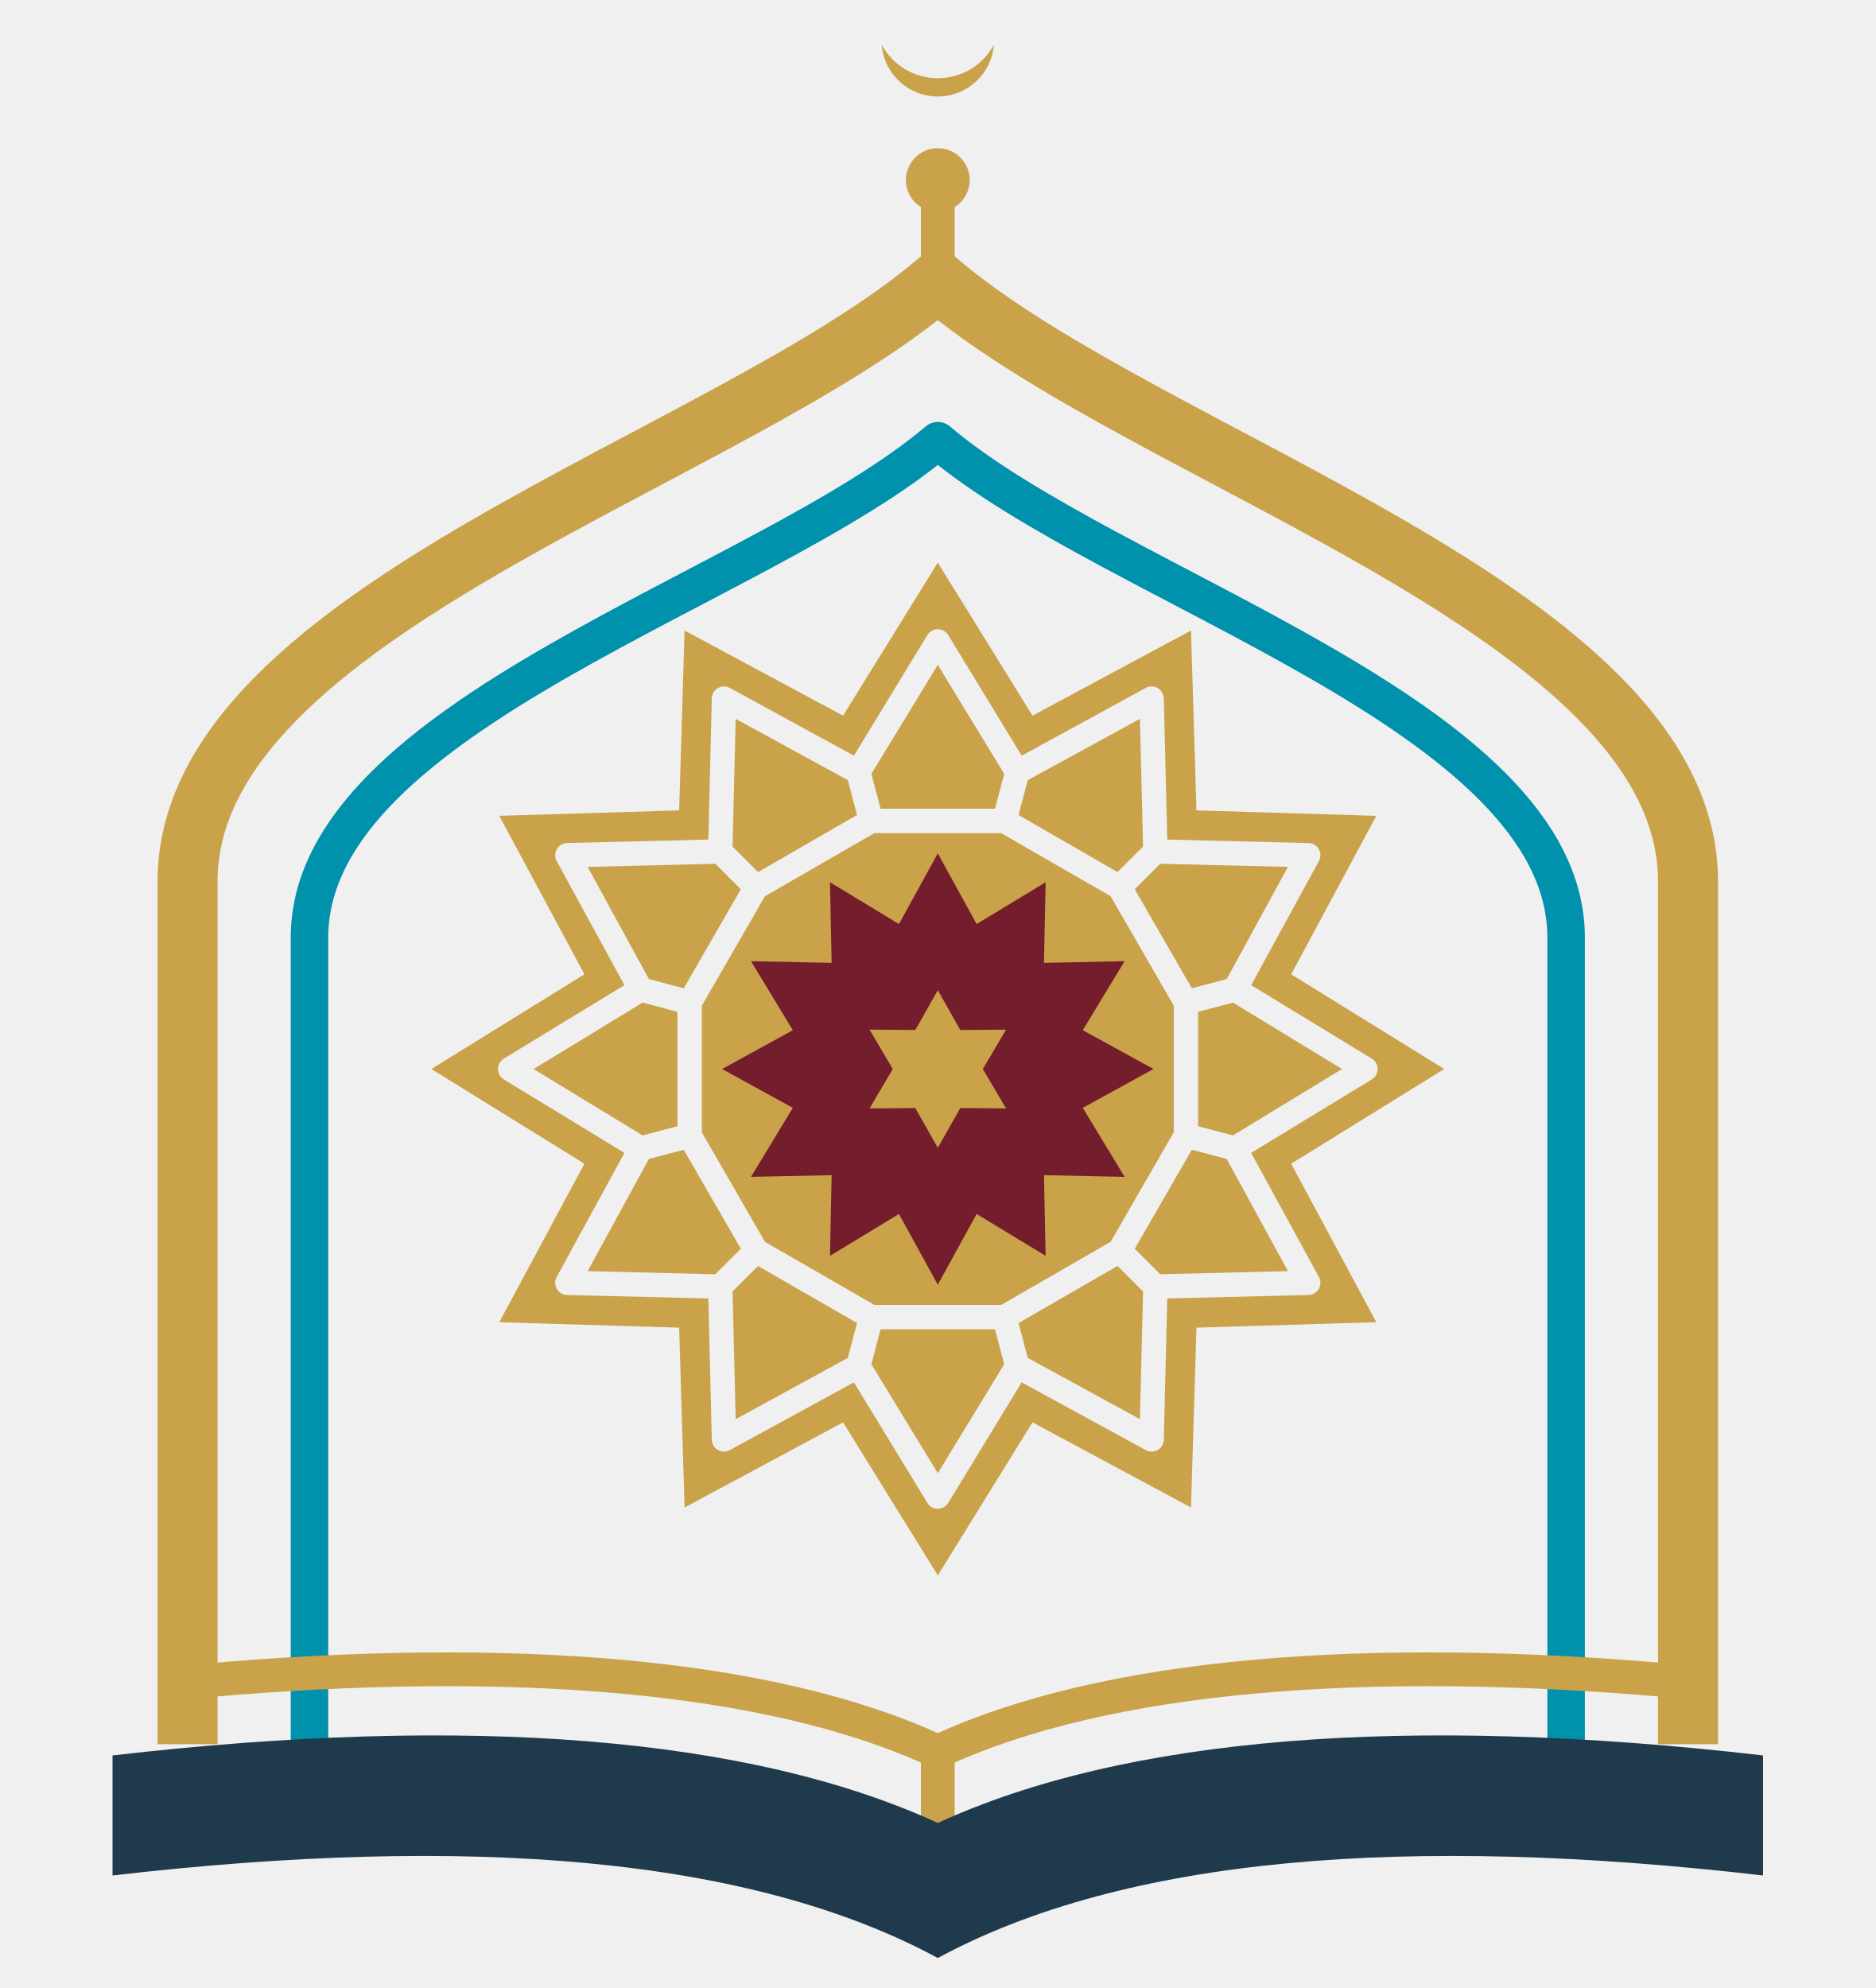
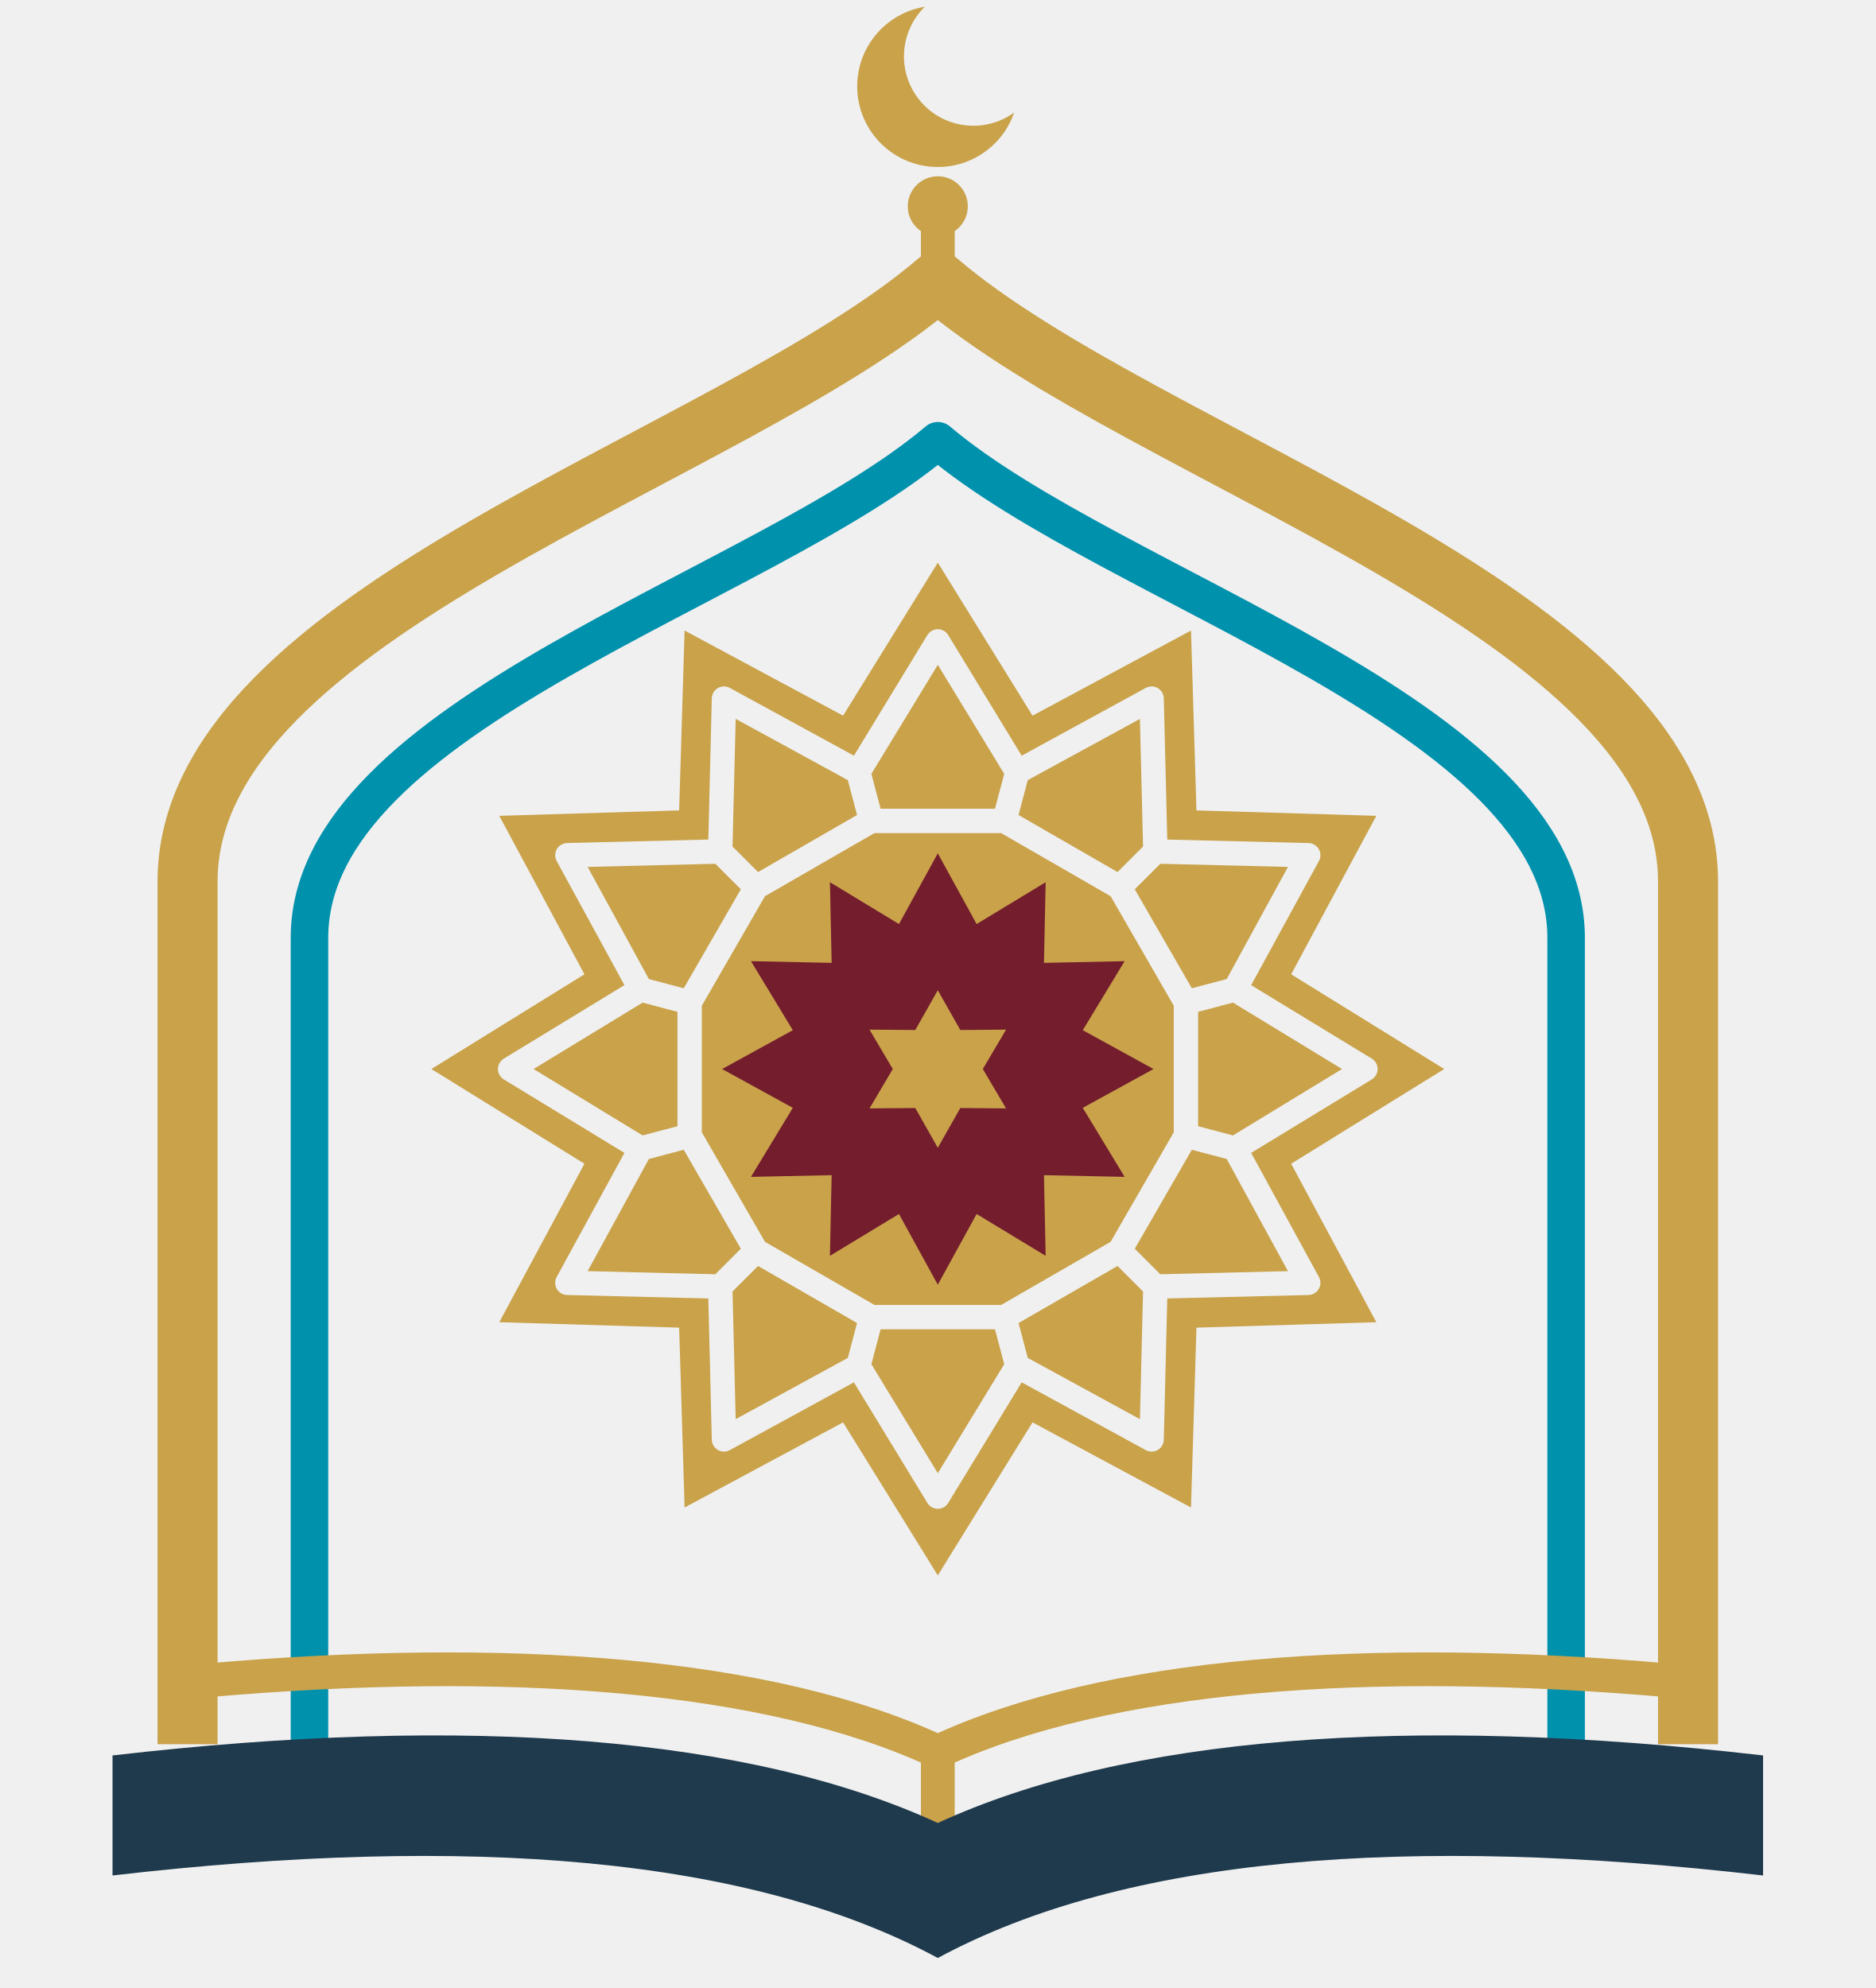
<svg xmlns="http://www.w3.org/2000/svg" viewBox="0 0 100 106" width="500" height="530">
  <defs>
    <mask id="lgc" maskUnits="userSpaceOnUse" x="0" y="0" width="100" height="106">
      <rect width="100" height="106" fill="#fff" />
      <path d="M50 34.2L54.24 41.16L61.4 37.25L61.6 45.4L69.75 45.6L65.84 52.76L72.8 57L65.84 61.24L69.75 68.4L61.6 68.6L61.4 76.75L54.24 72.84L50 79.8L45.76 72.84L38.6 76.75L38.4 68.6L30.25 68.4L34.16 61.24L27.2 57L34.16 52.76L30.25 45.6L38.4 45.4L38.6 37.25L45.76 41.16ZM54.24 41.16L53.55 43.77M61.6 45.4L59.69 47.31M65.84 52.76L63.23 53.45M65.84 61.24L63.23 60.55M61.6 68.6L59.69 66.69M54.24 72.84L53.55 70.23M45.76 72.84L46.45 70.23M38.4 68.6L40.31 66.69M34.16 61.24L36.77 60.55M34.16 52.76L36.77 53.45M38.4 45.4L40.31 47.31M45.76 41.16L46.45 43.77M53.55 43.77L59.69 47.31L63.23 53.45L63.23 60.55L59.69 66.69L53.55 70.23L46.45 70.23L40.31 66.69L36.77 60.55L36.77 53.45L40.31 47.31L46.45 43.77Z" fill="none" stroke="#000" stroke-width="1.3" stroke-linejoin="round" />
    </mask>
  </defs>
  <path d="M10 93V47C10 32.6 38.8 24.6 50 15C61.2 24.6 90 32.6 90 47V93" fill="none" stroke="#c9a24a" stroke-width="3.2" stroke-linejoin="round" />
  <path d="M16.5 93V50C16.5 38.08 40.62 31.45 50 23.5C59.38 31.45 83.5 38.08 83.5 50V93" fill="none" stroke="#0091ad" stroke-width="2" stroke-linejoin="round" />
-   <path d="M50 15V10" stroke="#c9a24a" stroke-width="1.8" />
-   <circle cx="50" cy="9.6" r="1.7" fill="#c9a24a" />
-   <path d="M47.01 2.39A3.4 3.4 0 0 0 52.99 2.39A3.0 3.0 0 0 1 47.01 2.39Z" fill="#c9a24a" />
+   <path d="M50 15V12" stroke="#c9a24a" stroke-width="1.8" />
+   <circle cx="50" cy="11" r="1.6" fill="#c9a24a" />
+   <path d="M54.07 6.00A4.3 4.3 0 1 1 49.31 0.36A3.7 3.7 0 0 0 54.07 6.00Z" fill="#c9a24a" />
  <path d="M50 30L55.05 38.16L63.5 33.62L63.79 43.21L73.38 43.5L68.84 51.95L77 57L68.84 62.05L73.38 70.5L63.79 70.79L63.5 80.38L55.05 75.84L50 84L44.95 75.84L36.5 80.38L36.21 70.79L26.62 70.5L31.16 62.05L23 57L31.16 51.95L26.62 43.5L36.21 43.21L36.5 33.62L44.95 38.16Z" fill="#c9a24a" mask="url(#lgc)" />
  <path d="M50 45.5L52.07 49.27L55.75 47.04L55.66 51.34L59.96 51.25L57.73 54.93L61.5 57L57.73 59.07L59.96 62.75L55.66 62.66L55.75 66.96L52.07 64.73L50 68.5L47.93 64.73L44.25 66.96L44.34 62.66L40.04 62.75L42.27 59.07L38.5 57L42.27 54.93L40.04 51.25L44.34 51.34L44.25 47.04L47.93 49.27Z" fill="#741d2d" />
  <path d="M50 52.8L51.2 54.92L53.64 54.9L52.4 57L53.64 59.1L51.2 59.08L50 61.2L48.8 59.08L46.36 59.1L47.6 57L46.36 54.9L48.8 54.92Z" fill="#c9a24a" />
  <path d="M50 93.4C41 89.2 27 88.2 11 89.6M50 93.4C59 89.2 73 88.2 89 89.6M50 97.2V93.4" fill="none" stroke="#c9a24a" stroke-width="1.8" stroke-linecap="round" />
  <path d="M50 97.2C40 92.6 25 91.4 6 93.6V100C25 97.8 40 99 50 104.4C60 99 75 97.8 94 100V93.6C75 91.4 60 92.6 50 97.2Z" fill="#1f3a4d" />
</svg>
